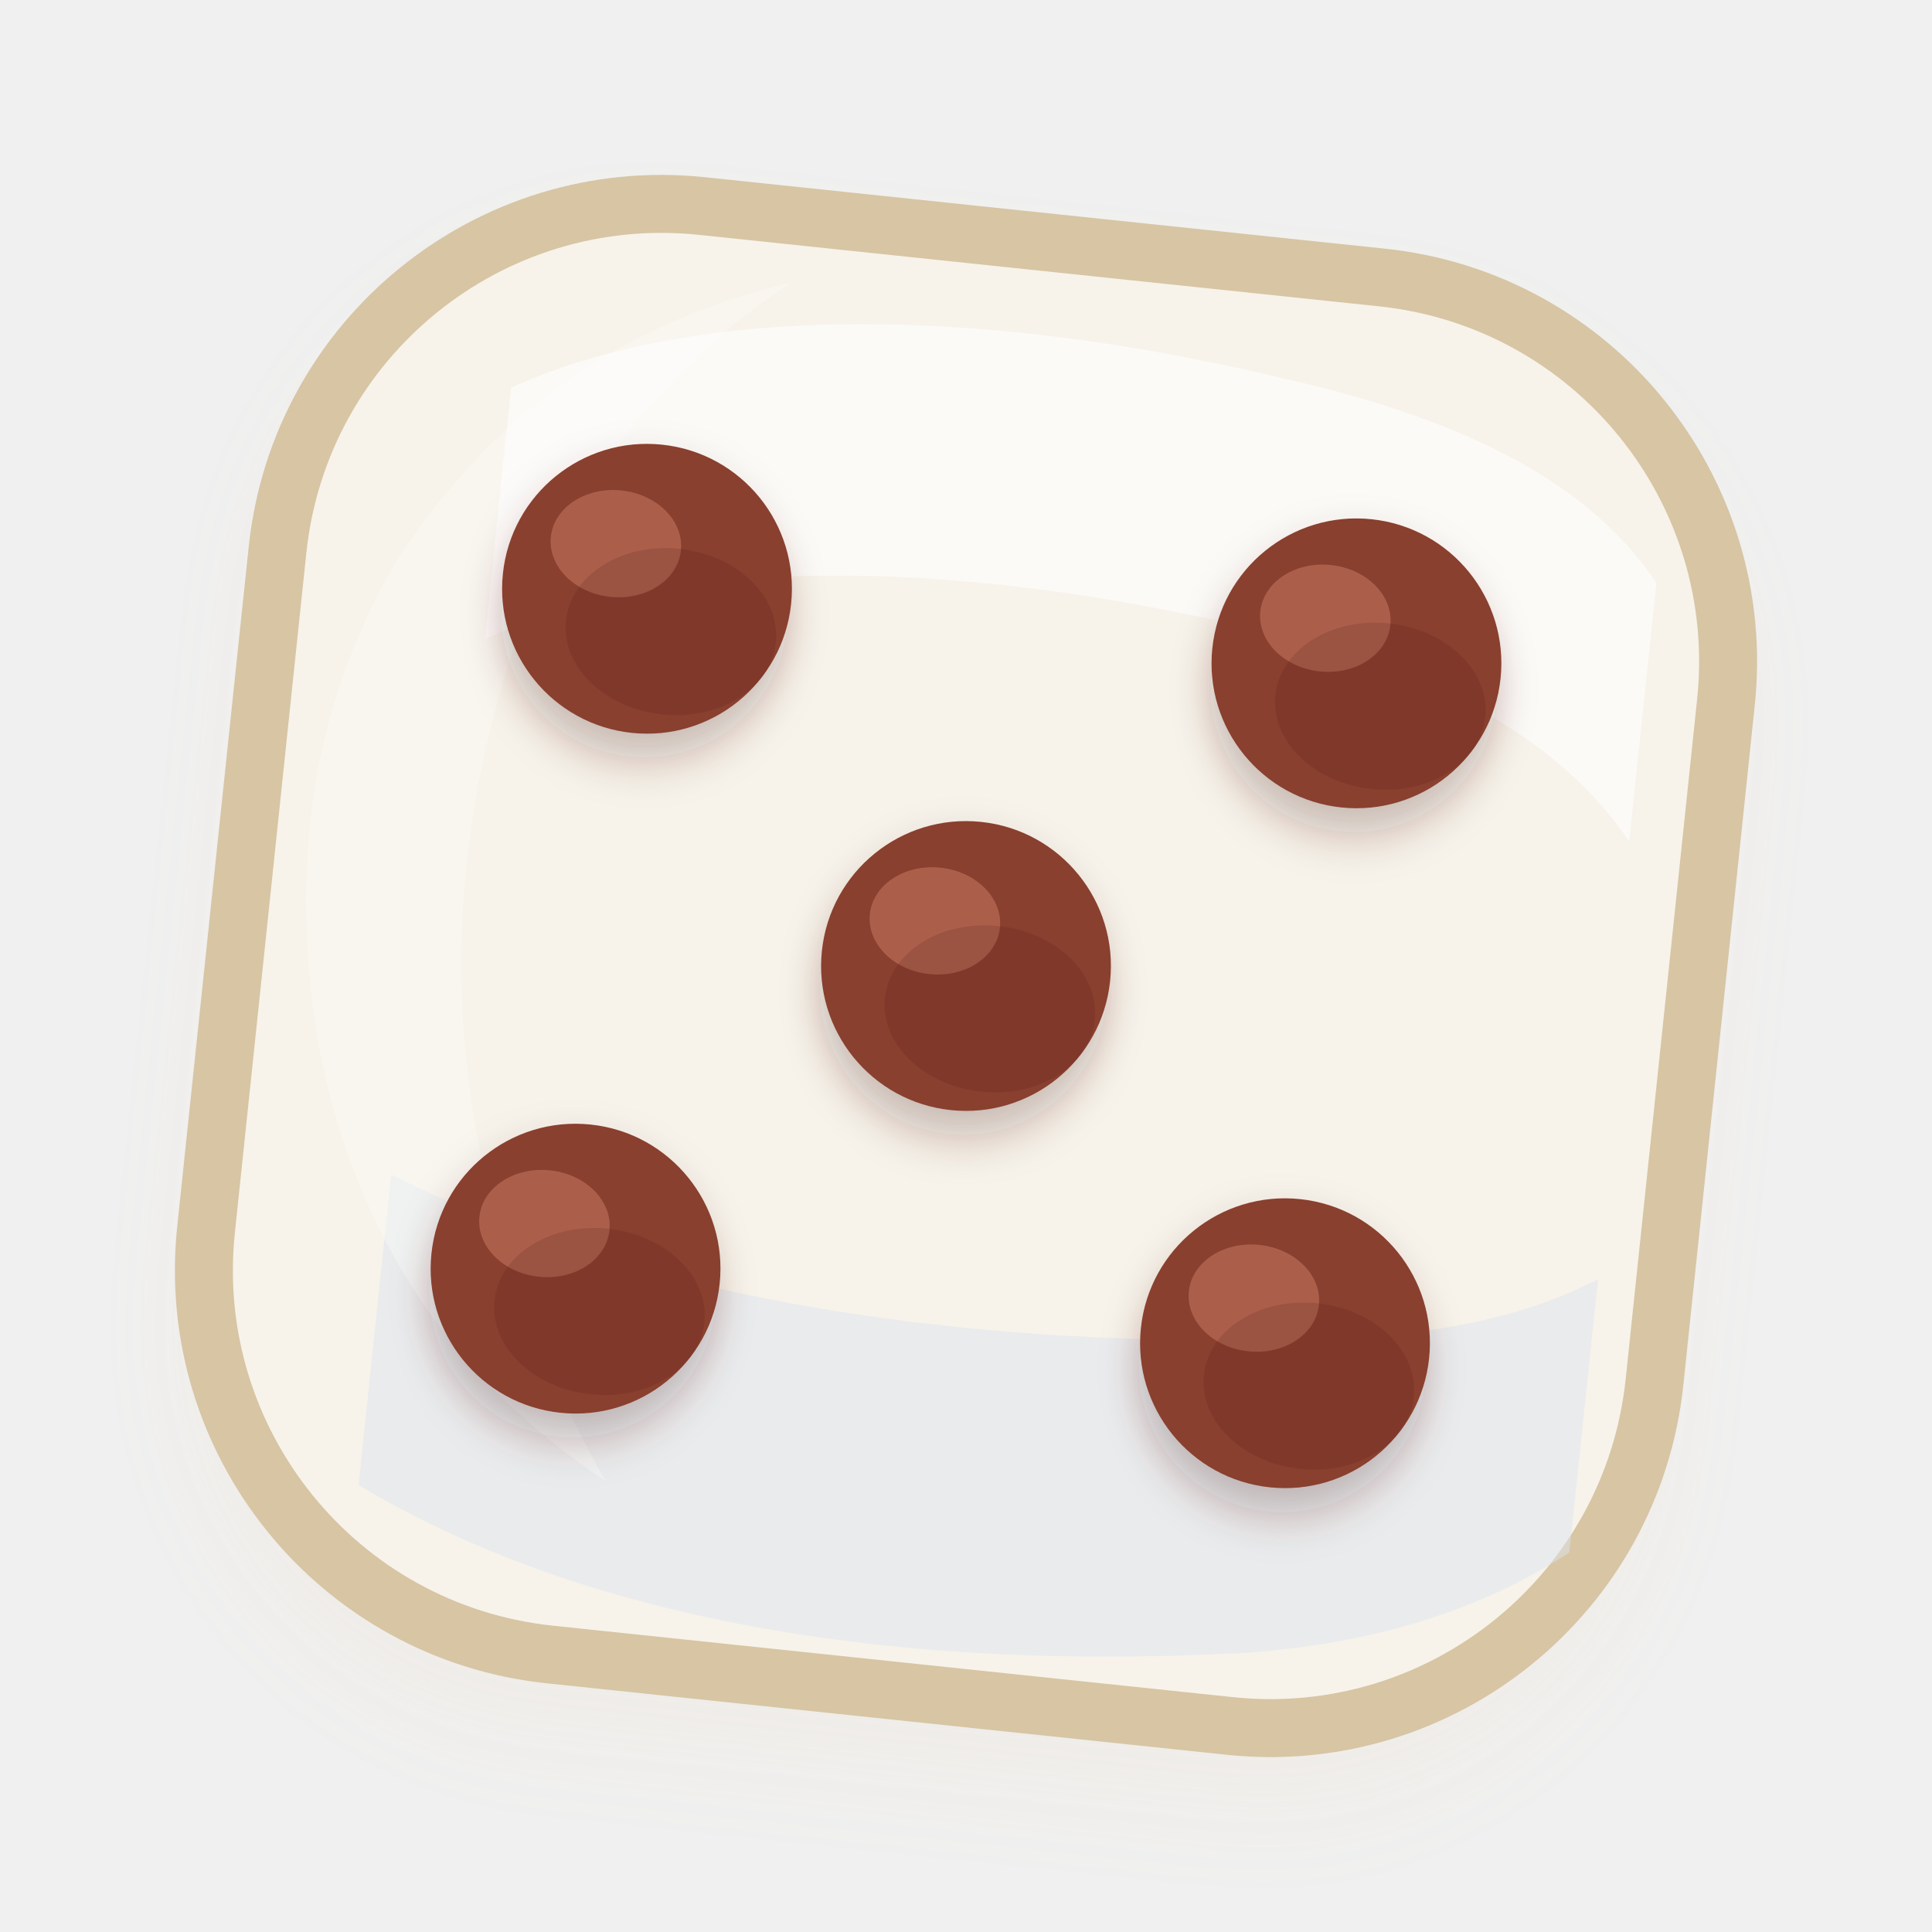
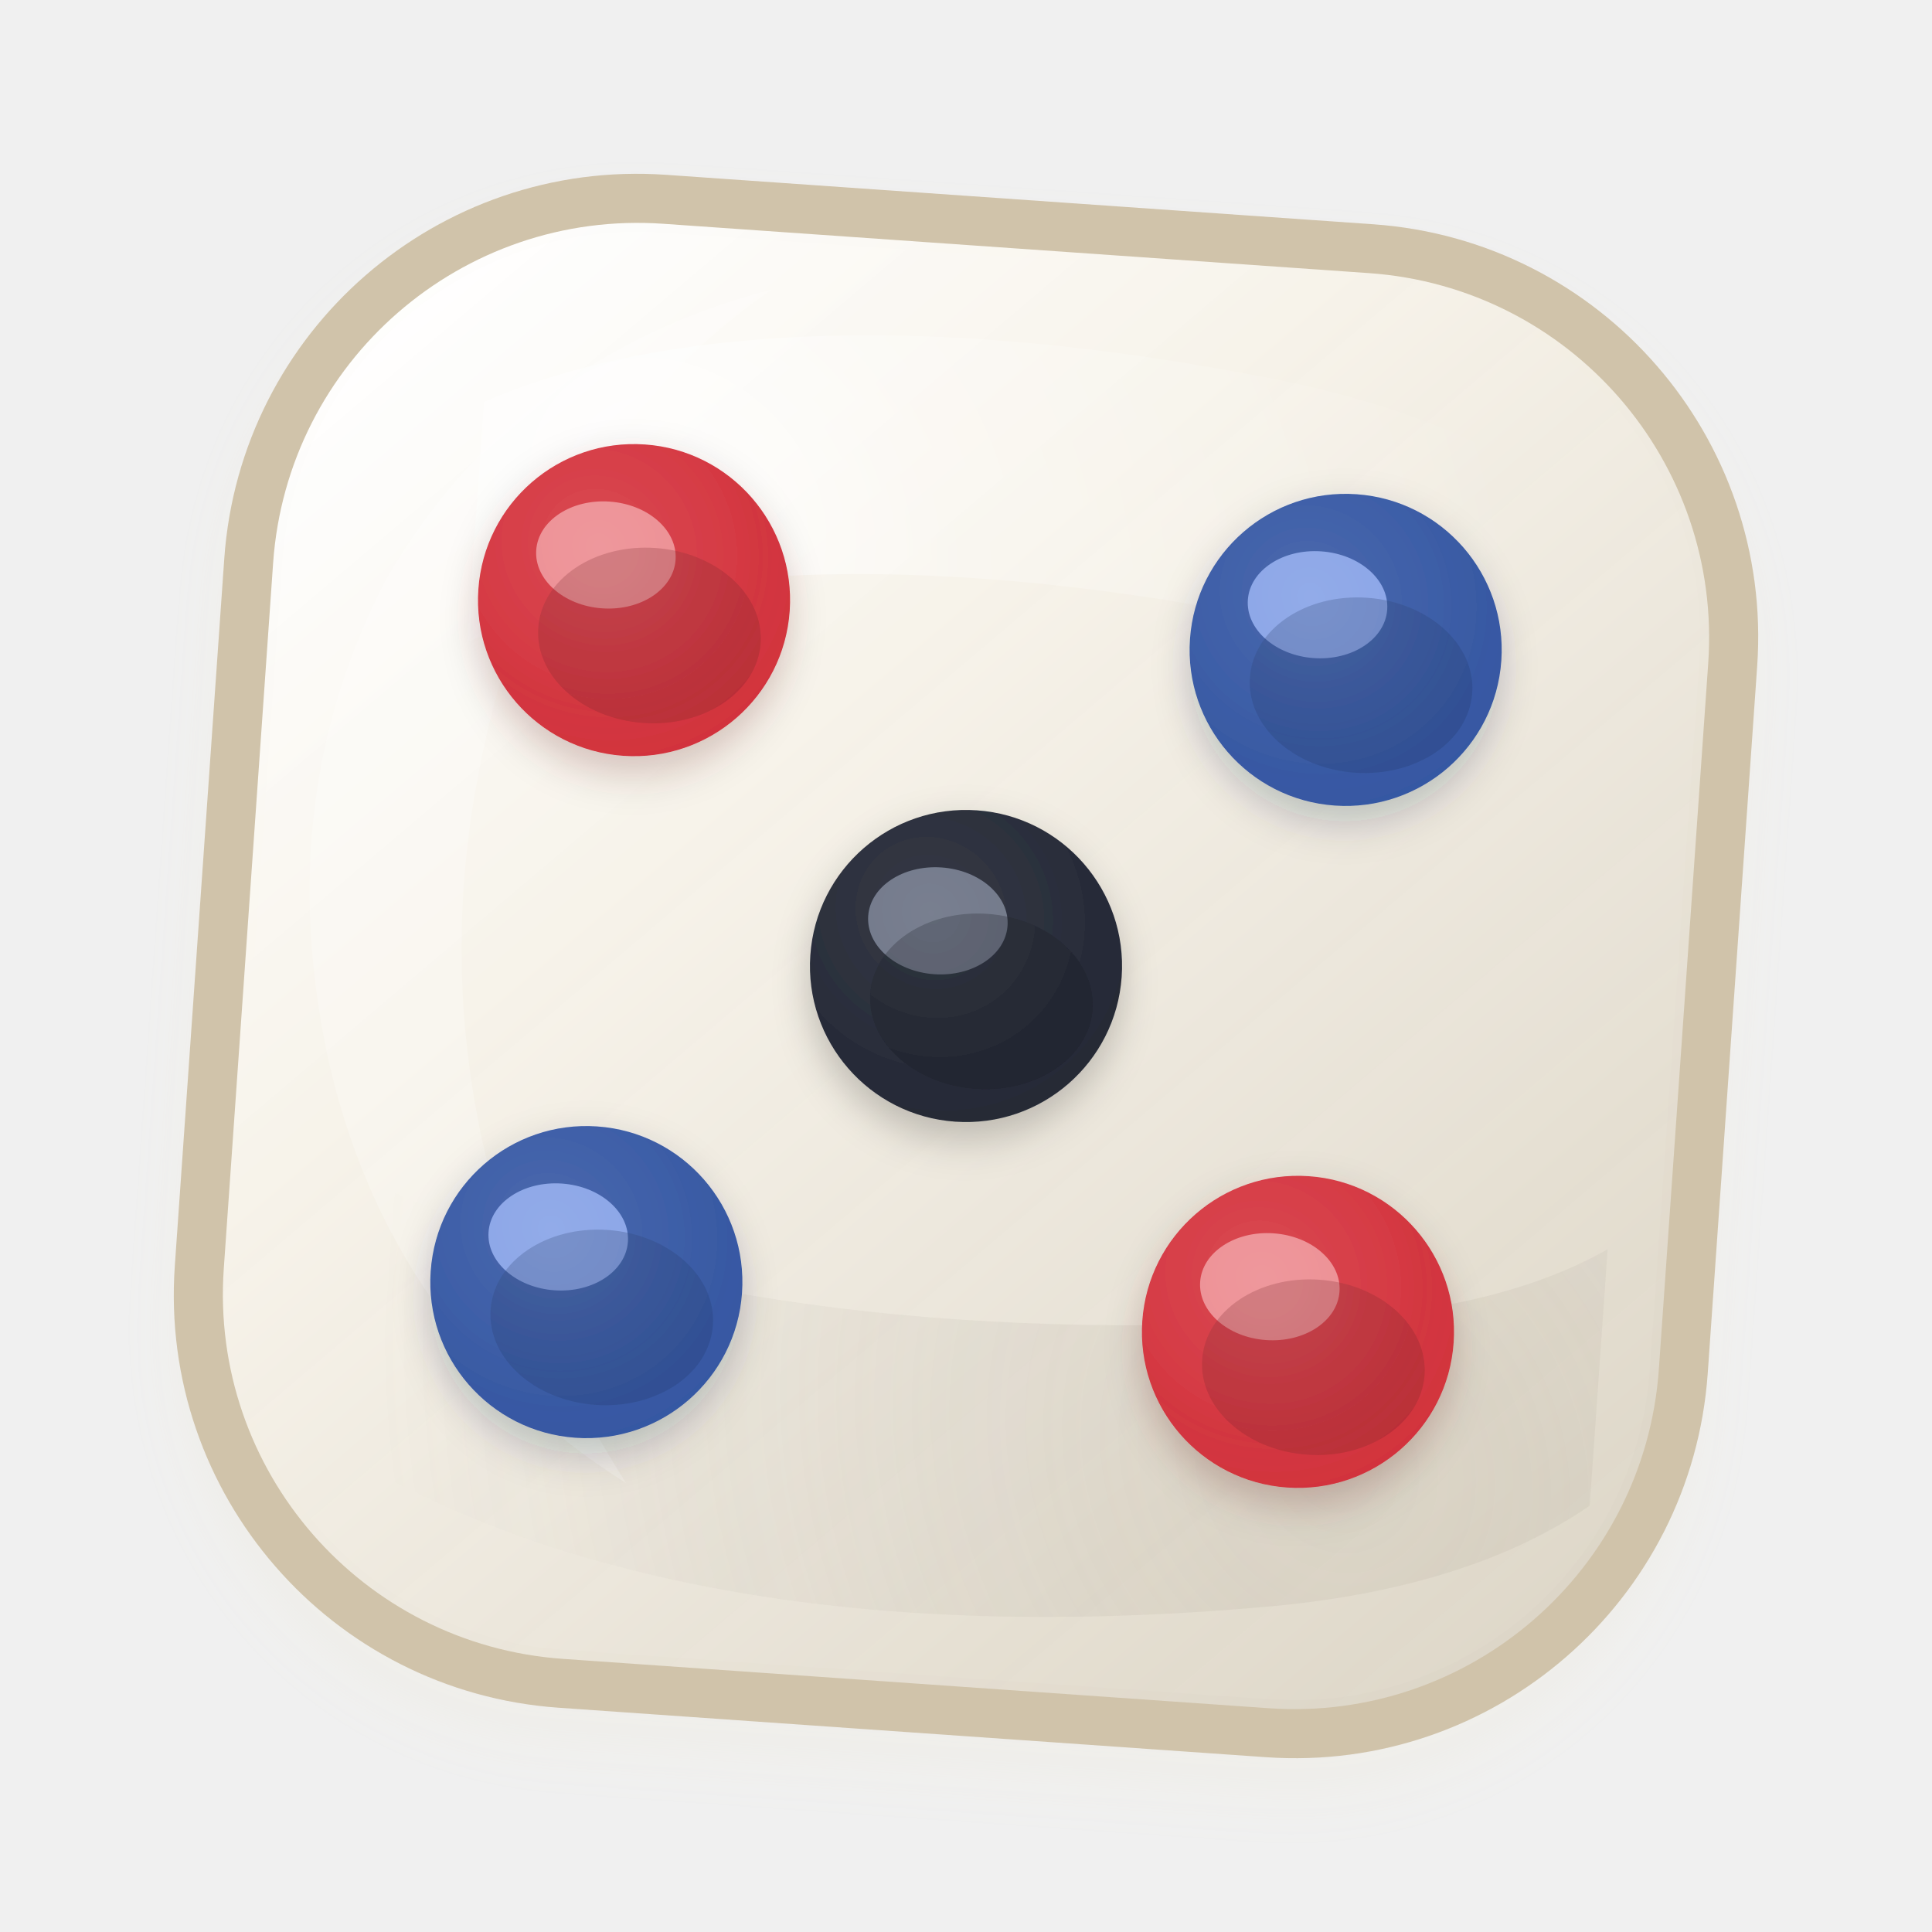
<svg xmlns="http://www.w3.org/2000/svg" preserveAspectRatio="xMidYMid meet" width="100%" height="100%" viewBox="0 0 26 26" fill="none">
  <defs>
-     <filter id="dieShadow" x="-45%" y="-45%" width="190%" height="205%" color-interpolation-filters="sRGB">
-       <feDropShadow dx="0" dy="2.3" stdDeviation="1.9" flood-color="#000000" flood-opacity="0.42" />
-       <feDropShadow dx="0" dy="0.8" stdDeviation="0.5" flood-color="#E8D09A" flood-opacity="0.08" />
+     <linearGradient id="dieBody" x1="4.6" y1="4.4" x2="21.3" y2="21.5" gradientUnits="userSpaceOnUse">
+       <stop offset="0" stop-color="#FFFFFF" stop-opacity="0.98" />
+       <stop offset="0.34" stop-color="#F7F3EA" stop-opacity="1" />
+       <stop offset="1" stop-color="#DDD6C8" stop-opacity="0.96" />
+     </linearGradient>
+     <radialGradient id="bodyHighlight" cx="0" cy="0" r="1" gradientUnits="userSpaceOnUse" gradientTransform="translate(8.7 7.1) rotate(40.5) scale(12.8 10.4)">
+       <stop offset="0" stop-color="#FFFFFF" stop-opacity="0.92" />
+       <stop offset="0.32" stop-color="#FFFFFF" stop-opacity="0.34" />
+       <stop offset="1" stop-color="#FFFFFF" stop-opacity="0" />
+     </radialGradient>
+     <radialGradient id="bodyDepth" cx="0" cy="0" r="1" gradientUnits="userSpaceOnUse" gradientTransform="translate(18.4 19.3) rotate(-126) scale(14.2 12.3)">
+       <stop offset="0" stop-color="#B1A99A" stop-opacity="0.2" />
+       <stop offset="1" stop-color="#8F887E" stop-opacity="0" />
+     </radialGradient>
+     <filter id="dieShadow" x="-42%" y="-42%" width="184%" height="196%" color-interpolation-filters="sRGB">
+       <feDropShadow dx="0" dy="1.9" stdDeviation="1.42" flood-color="#000000" flood-opacity="0.18" />
+       <feDropShadow dx="0" dy="0.5" stdDeviation="0.32" flood-color="#E8D8B8" flood-opacity="0.12" />
    </filter>
    <filter id="innerShadow" x="-20%" y="-20%" width="140%" height="140%" color-interpolation-filters="sRGB">
-       <feOffset dx="0" dy="0.4" />
-       <feGaussianBlur stdDeviation="0.55" />
+       <feOffset dx="0" dy="0.42" />
+       <feGaussianBlur stdDeviation="0.56" />
      <feComposite in2="SourceAlpha" operator="arithmetic" k2="-1" k3="1" />
-       <feColorMatrix type="matrix" values="0 0 0 0 0.36 0 0 0 0 0.30 0 0 0 0 0.20 0 0 0 0.22 0" />
+       <feColorMatrix type="matrix" values="0 0 0 0 0.31 0 0 0 0 0.27 0 0 0 0 0.20 0 0 0 0.18 0" />
      <feBlend in2="SourceGraphic" mode="multiply" />
    </filter>
-     <filter id="pipShadow-0" x="-120%" y="-120%" width="340%" height="340%" color-interpolation-filters="sRGB">
-       <feDropShadow dx="0" dy="0.34" stdDeviation="0.28" flood-color="#4A1713" flood-opacity="0.28" />
+     <radialGradient id="pipGloss-0" cx="0" cy="0" r="1" gradientUnits="userSpaceOnUse" gradientTransform="translate(7.68 7.72) rotate(44) scale(3.6 3.38)">
+       <stop offset="0" stop-color="#FFFFFF" stop-opacity="0.34" />
+       <stop offset="0.48" stop-color="#FFFFFF" stop-opacity="0.12" />
+       <stop offset="1" stop-color="#000000" stop-opacity="0" />
+     </radialGradient>
+     <radialGradient id="pipGloss-1" cx="0" cy="0" r="1" gradientUnits="userSpaceOnUse" gradientTransform="translate(17.28 7.72) rotate(44) scale(3.6 3.38)">
+       <stop offset="0" stop-color="#FFFFFF" stop-opacity="0.34" />
+       <stop offset="0.48" stop-color="#FFFFFF" stop-opacity="0.12" />
+       <stop offset="1" stop-color="#000000" stop-opacity="0" />
+     </radialGradient>
+     <radialGradient id="pipGloss-2" cx="0" cy="0" r="1" gradientUnits="userSpaceOnUse" gradientTransform="translate(12.48 12.32) rotate(44) scale(3.6 3.38)">
+       <stop offset="0" stop-color="#FFFFFF" stop-opacity="0.34" />
+       <stop offset="0.48" stop-color="#FFFFFF" stop-opacity="0.12" />
+       <stop offset="1" stop-color="#000000" stop-opacity="0" />
+     </radialGradient>
+     <radialGradient id="pipGloss-3" cx="0" cy="0" r="1" gradientUnits="userSpaceOnUse" gradientTransform="translate(7.68 16.92) rotate(44) scale(3.6 3.38)">
+       <stop offset="0" stop-color="#FFFFFF" stop-opacity="0.34" />
+       <stop offset="0.48" stop-color="#FFFFFF" stop-opacity="0.12" />
+       <stop offset="1" stop-color="#000000" stop-opacity="0" />
+     </radialGradient>
+     <radialGradient id="pipGloss-4" cx="0" cy="0" r="1" gradientUnits="userSpaceOnUse" gradientTransform="translate(17.28 16.92) rotate(44) scale(3.6 3.38)">
+       <stop offset="0" stop-color="#FFFFFF" stop-opacity="0.34" />
+       <stop offset="0.48" stop-color="#FFFFFF" stop-opacity="0.12" />
+       <stop offset="1" stop-color="#000000" stop-opacity="0" />
+     </radialGradient>
+     <filter id="pipShadow-0" x="-130%" y="-130%" width="360%" height="360%" color-interpolation-filters="sRGB">
+       <feDropShadow dx="0" dy="0.22" stdDeviation="0.26" flood-color="#4A151A" flood-opacity="0.22" />
    </filter>
-     <filter id="pipShadow-1" x="-120%" y="-120%" width="340%" height="340%" color-interpolation-filters="sRGB">
-       <feDropShadow dx="0" dy="0.34" stdDeviation="0.28" flood-color="#4A1713" flood-opacity="0.28" />
+     <filter id="pipShadow-1" x="-130%" y="-130%" width="360%" height="360%" color-interpolation-filters="sRGB">
+       <feDropShadow dx="0" dy="0.22" stdDeviation="0.26" flood-color="#132448" flood-opacity="0.22" />
    </filter>
-     <filter id="pipShadow-2" x="-120%" y="-120%" width="340%" height="340%" color-interpolation-filters="sRGB">
-       <feDropShadow dx="0" dy="0.34" stdDeviation="0.28" flood-color="#4A1713" flood-opacity="0.28" />
+     <filter id="pipShadow-2" x="-130%" y="-130%" width="360%" height="360%" color-interpolation-filters="sRGB">
+       <feDropShadow dx="0" dy="0.22" stdDeviation="0.26" flood-color="#05070B" flood-opacity="0.22" />
    </filter>
-     <filter id="pipShadow-3" x="-120%" y="-120%" width="340%" height="340%" color-interpolation-filters="sRGB">
-       <feDropShadow dx="0" dy="0.34" stdDeviation="0.28" flood-color="#4A1713" flood-opacity="0.28" />
+     <filter id="pipShadow-3" x="-130%" y="-130%" width="360%" height="360%" color-interpolation-filters="sRGB">
+       <feDropShadow dx="0" dy="0.22" stdDeviation="0.26" flood-color="#132448" flood-opacity="0.22" />
    </filter>
-     <filter id="pipShadow-4" x="-120%" y="-120%" width="340%" height="340%" color-interpolation-filters="sRGB">
-       <feDropShadow dx="0" dy="0.34" stdDeviation="0.28" flood-color="#4A1713" flood-opacity="0.28" />
+     <filter id="pipShadow-4" x="-130%" y="-130%" width="360%" height="360%" color-interpolation-filters="sRGB">
+       <feDropShadow dx="0" dy="0.22" stdDeviation="0.26" flood-color="#4A151A" flood-opacity="0.22" />
    </filter>
  </defs>
-   <g filter="url(#dieShadow)" transform="rotate(6 13 13)">
-     <rect x="3.2" y="3.2" width="19.6" height="19.6" rx="5.2" fill="#F7F3EA" stroke="#D7C5A4" stroke-width="0.78" />
-     <path d="M6.1 5.9C8.3 4.6 12 4.1 16.5 4.7C19 5 20.7 5.7 21.7 6.9V10.4C20.7 9.2 19 8.4 16.5 8.1C12 7.5 8.3 8 6.1 9.3V5.9Z" fill="#FFFFFF" opacity="0.62" />
-     <path d="M5.6 16.6C8.8 17.8 13 18.2 18.2 17.5C19.8 17.3 21 16.9 21.9 16.3V20C20.8 20.9 19.4 21.5 17.7 21.8C12.7 22.6 8.6 22.2 5.6 20.8V16.6Z" fill="#DEE3EE" opacity="0.5" />
-     <path d="M4.8 8.4C5.8 6.4 7.4 4.9 9.7 4.1C7.6 5.8 6.4 8.3 6.2 11.5C6 14.6 6.9 17.6 8.9 20.4C6.6 19.2 5.1 17.3 4.4 14.8C3.8 12.5 3.9 10.4 4.8 8.4Z" fill="#FFFFFF" opacity="0.28" />
-     <rect x="3.6" y="3.6" width="18.8" height="18.8" rx="4.8" filter="url(#innerShadow)" fill="transparent" />
+   <g filter="url(#dieShadow)" transform="rotate(4 13 13)">
+     <rect x="3.05" y="3.05" width="19.9" height="19.9" rx="5.18" fill="#F7F3EA" stroke="#D0C3AA" stroke-width="0.78" />
+     <rect x="3.32" y="3.32" width="19.36" height="19.36" rx="4.92" fill="url(#dieBody)" />
+     <path d="M6 5.88C8.34 4.66 11.98 4.26 16.5 4.82C18.92 5.12 20.6 5.84 21.68 7.04V10.16C20.62 9.06 18.96 8.34 16.5 8.02C12.02 7.48 8.4 7.88 6 9.12V5.88Z" fill="url(#bodyHighlight)" opacity="0.82" />
+     <path d="M5.54 16.58C8.86 17.76 13.08 18.08 18.2 17.4C19.74 17.2 20.98 16.8 21.88 16.2V19.66C20.9 20.44 19.54 21 17.76 21.3C12.74 22.12 8.62 21.76 5.54 20.34V16.58Z" fill="url(#bodyDepth)" opacity="0.92" />
+     <path d="M4.84 8.38C5.82 6.34 7.48 4.86 9.76 4.1C7.68 5.76 6.48 8.24 6.22 11.42C5.98 14.54 6.9 17.5 8.92 20.26C6.72 19.08 5.2 17.2 4.5 14.76C3.86 12.48 3.98 10.38 4.84 8.38Z" fill="#FFFFFF" opacity="0.22" />
+     <rect x="3.56" y="3.56" width="18.88" height="18.88" rx="4.84" filter="url(#innerShadow)" fill="transparent" />
    <g filter="url(#pipShadow-0)">
-       <circle cx="8.2" cy="8.4" r="1.95" fill="#893F2E" />
-       <ellipse cx="7.72" cy="7.84" rx="0.88" ry="0.72" fill="#C97B67" opacity="0.52" />
-       <ellipse cx="8.58" cy="8.94" rx="1.42" ry="1.12" fill="#5B211B" opacity="0.2" />
+       <circle cx="8.2" cy="8.4" r="2.1" fill="#D4333D" />
+       <ellipse cx="7.78" cy="7.82" rx="0.94" ry="0.72" fill="#F19A9E" opacity="0.84" />
+       <ellipse cx="8.44" cy="8.86" rx="1.5" ry="1.18" fill="#7E2026" opacity="0.28" />
+       <circle cx="8.2" cy="8.4" r="2.1" fill="url(#pipGloss-0)" opacity="0.34" />
    </g>
    <g filter="url(#pipShadow-1)">
-       <circle cx="17.8" cy="8.4" r="1.95" fill="#893F2E" />
-       <ellipse cx="17.32" cy="7.84" rx="0.88" ry="0.72" fill="#C97B67" opacity="0.52" />
-       <ellipse cx="18.18" cy="8.94" rx="1.42" ry="1.12" fill="#5B211B" opacity="0.2" />
+       <circle cx="17.8" cy="8.4" r="2.1" fill="#3658A4" />
+       <ellipse cx="17.38" cy="7.82" rx="0.94" ry="0.72" fill="#94AEF2" opacity="0.84" />
+       <ellipse cx="18.04" cy="8.86" rx="1.5" ry="1.18" fill="#20396D" opacity="0.28" />
+       <circle cx="17.8" cy="8.4" r="2.1" fill="url(#pipGloss-1)" opacity="0.32" />
    </g>
    <g filter="url(#pipShadow-2)">
-       <circle cx="13" cy="13" r="1.95" fill="#893F2E" />
-       <ellipse cx="12.52" cy="12.44" rx="0.88" ry="0.72" fill="#C97B67" opacity="0.52" />
-       <ellipse cx="13.38" cy="13.54" rx="1.42" ry="1.12" fill="#5B211B" opacity="0.2" />
+       <circle cx="13" cy="13" r="2.1" fill="#252936" />
+       <ellipse cx="12.58" cy="12.42" rx="0.94" ry="0.72" fill="#7A8296" opacity="0.84" />
+       <ellipse cx="13.24" cy="13.46" rx="1.5" ry="1.18" fill="#11141C" opacity="0.28" />
+       <circle cx="13" cy="13" r="2.1" fill="url(#pipGloss-2)" opacity="0.24" />
    </g>
    <g filter="url(#pipShadow-3)">
-       <circle cx="8.2" cy="17.6" r="1.95" fill="#893F2E" />
-       <ellipse cx="7.72" cy="17.04" rx="0.88" ry="0.72" fill="#C97B67" opacity="0.52" />
-       <ellipse cx="8.58" cy="18.14" rx="1.42" ry="1.12" fill="#5B211B" opacity="0.2" />
+       <circle cx="8.2" cy="17.6" r="2.1" fill="#3658A4" />
+       <ellipse cx="7.78" cy="17.02" rx="0.94" ry="0.72" fill="#94AEF2" opacity="0.84" />
+       <ellipse cx="8.44" cy="18.06" rx="1.5" ry="1.18" fill="#20396D" opacity="0.28" />
+       <circle cx="8.2" cy="17.6" r="2.1" fill="url(#pipGloss-3)" opacity="0.32" />
    </g>
    <g filter="url(#pipShadow-4)">
-       <circle cx="17.8" cy="17.6" r="1.95" fill="#893F2E" />
-       <ellipse cx="17.32" cy="17.04" rx="0.88" ry="0.72" fill="#C97B67" opacity="0.52" />
-       <ellipse cx="18.18" cy="18.14" rx="1.42" ry="1.12" fill="#5B211B" opacity="0.2" />
+       <circle cx="17.8" cy="17.6" r="2.1" fill="#D4333D" />
+       <ellipse cx="17.38" cy="17.02" rx="0.94" ry="0.72" fill="#F19A9E" opacity="0.84" />
+       <ellipse cx="18.04" cy="18.06" rx="1.5" ry="1.18" fill="#7E2026" opacity="0.28" />
+       <circle cx="17.8" cy="17.6" r="2.1" fill="url(#pipGloss-4)" opacity="0.34" />
    </g>
  </g>
</svg>
